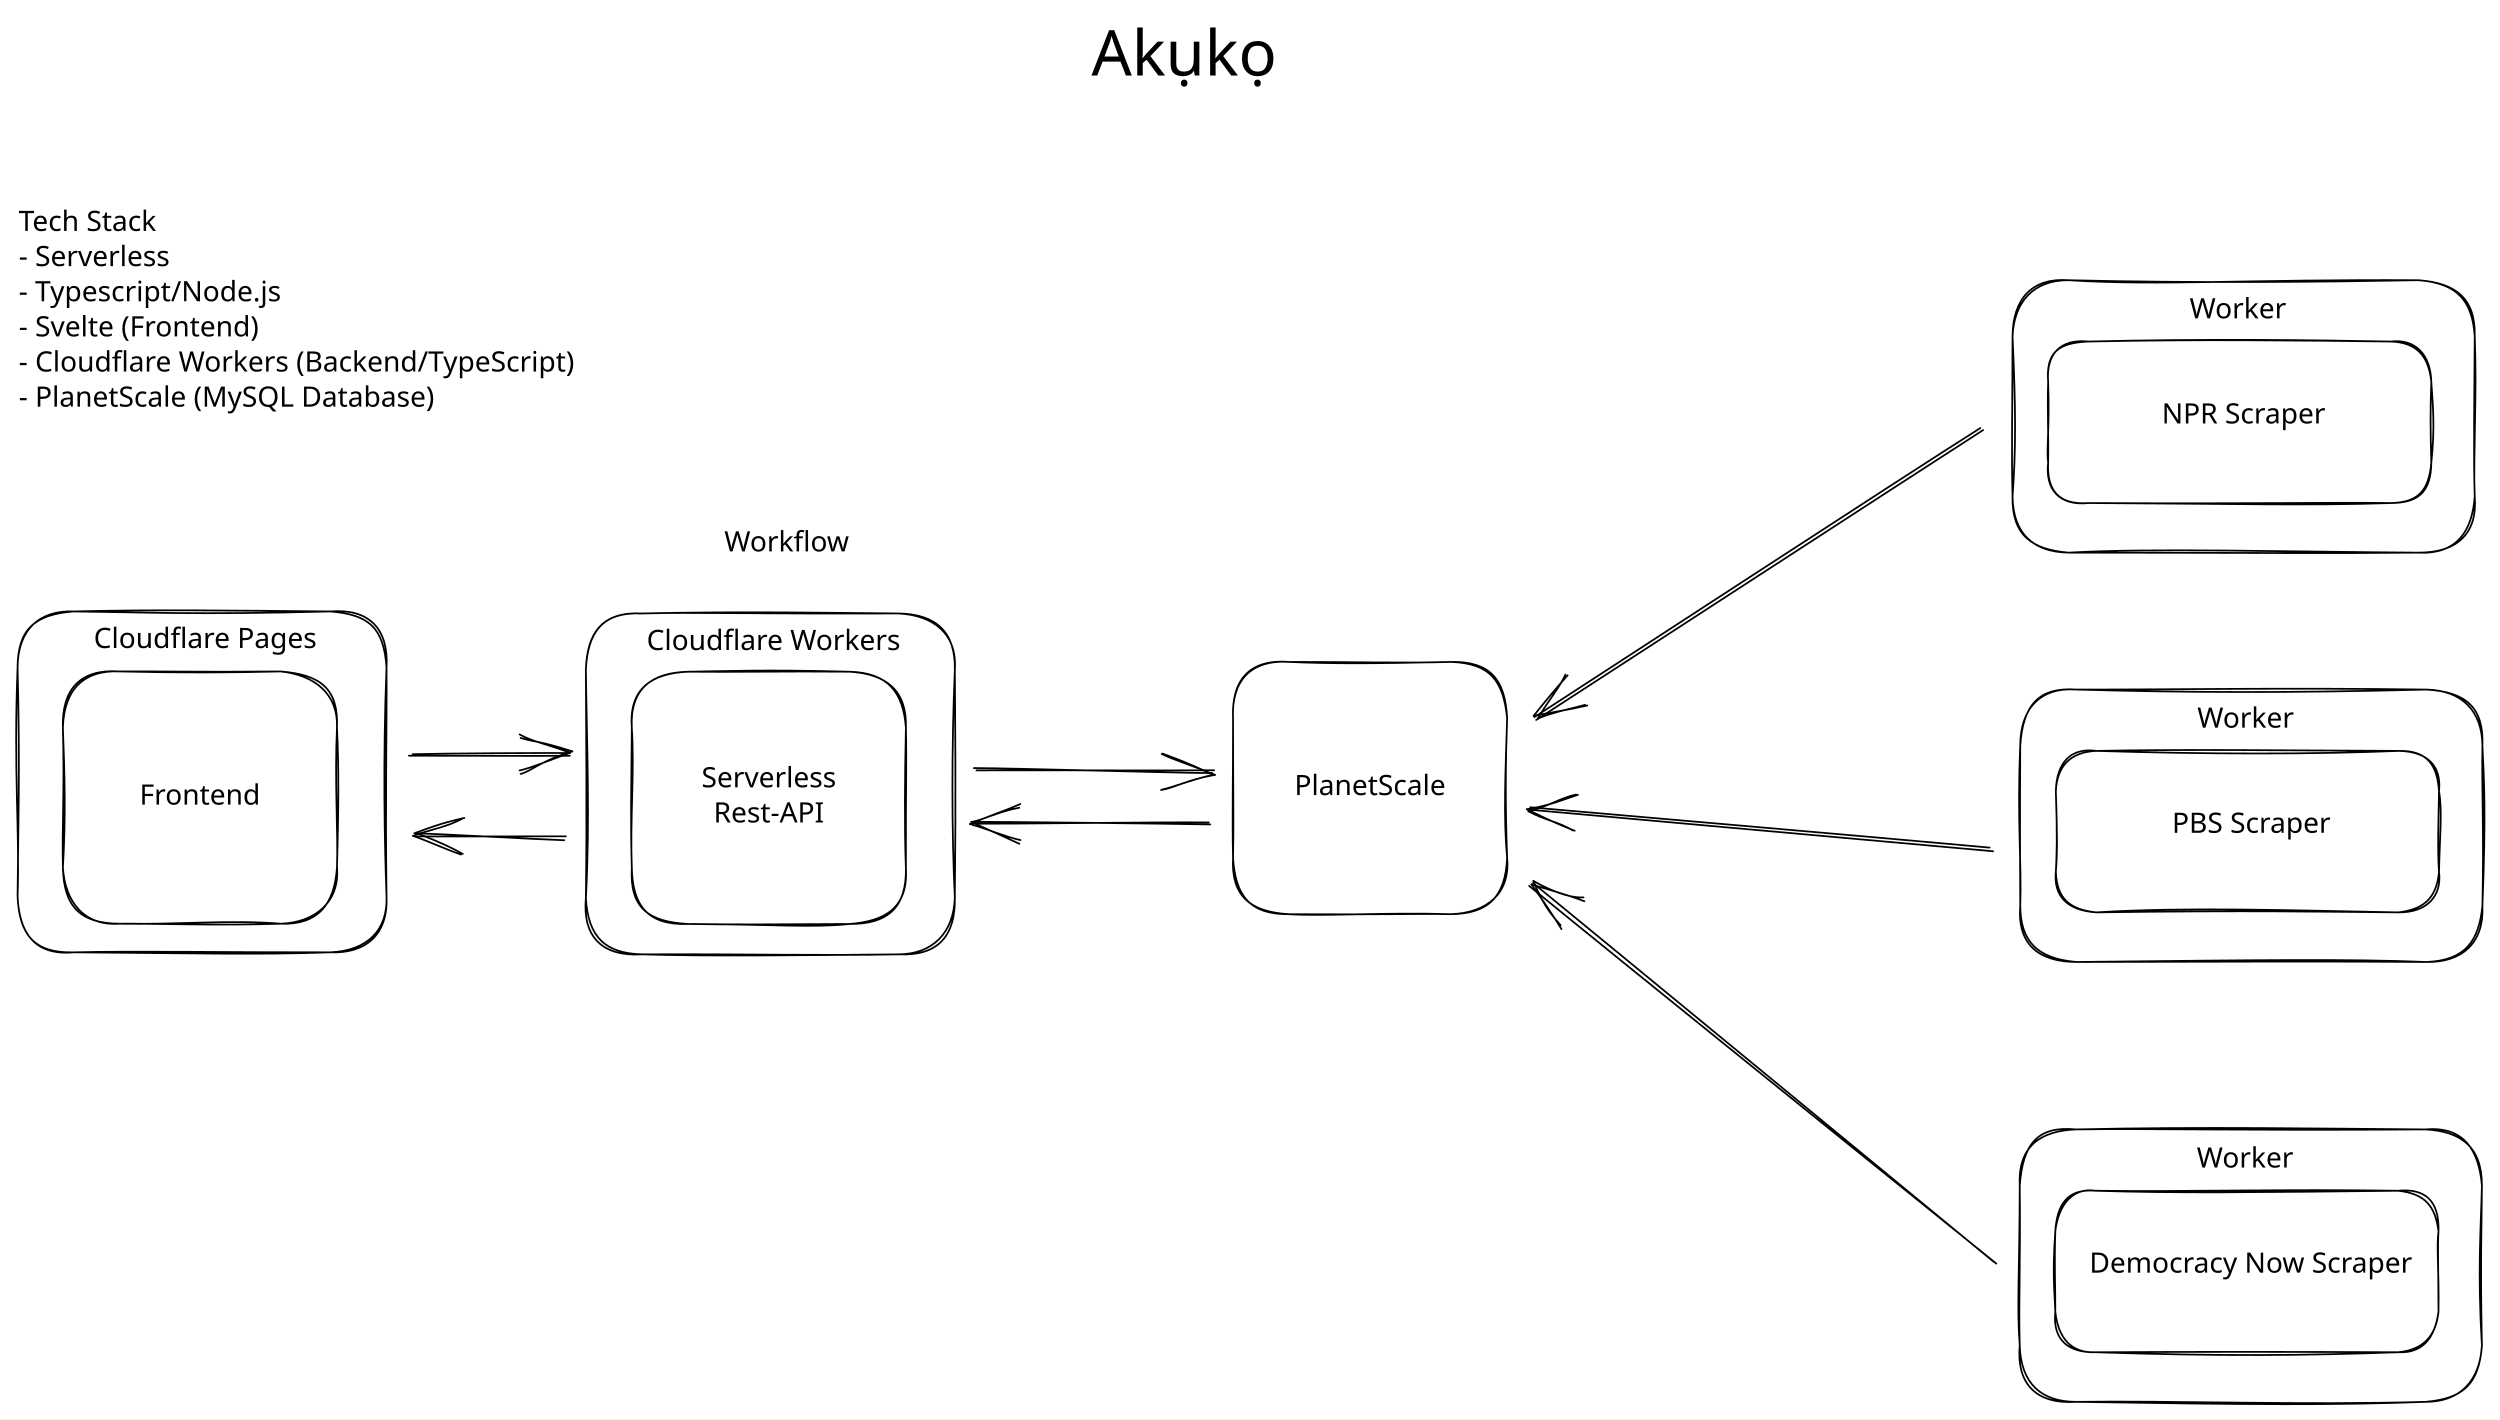
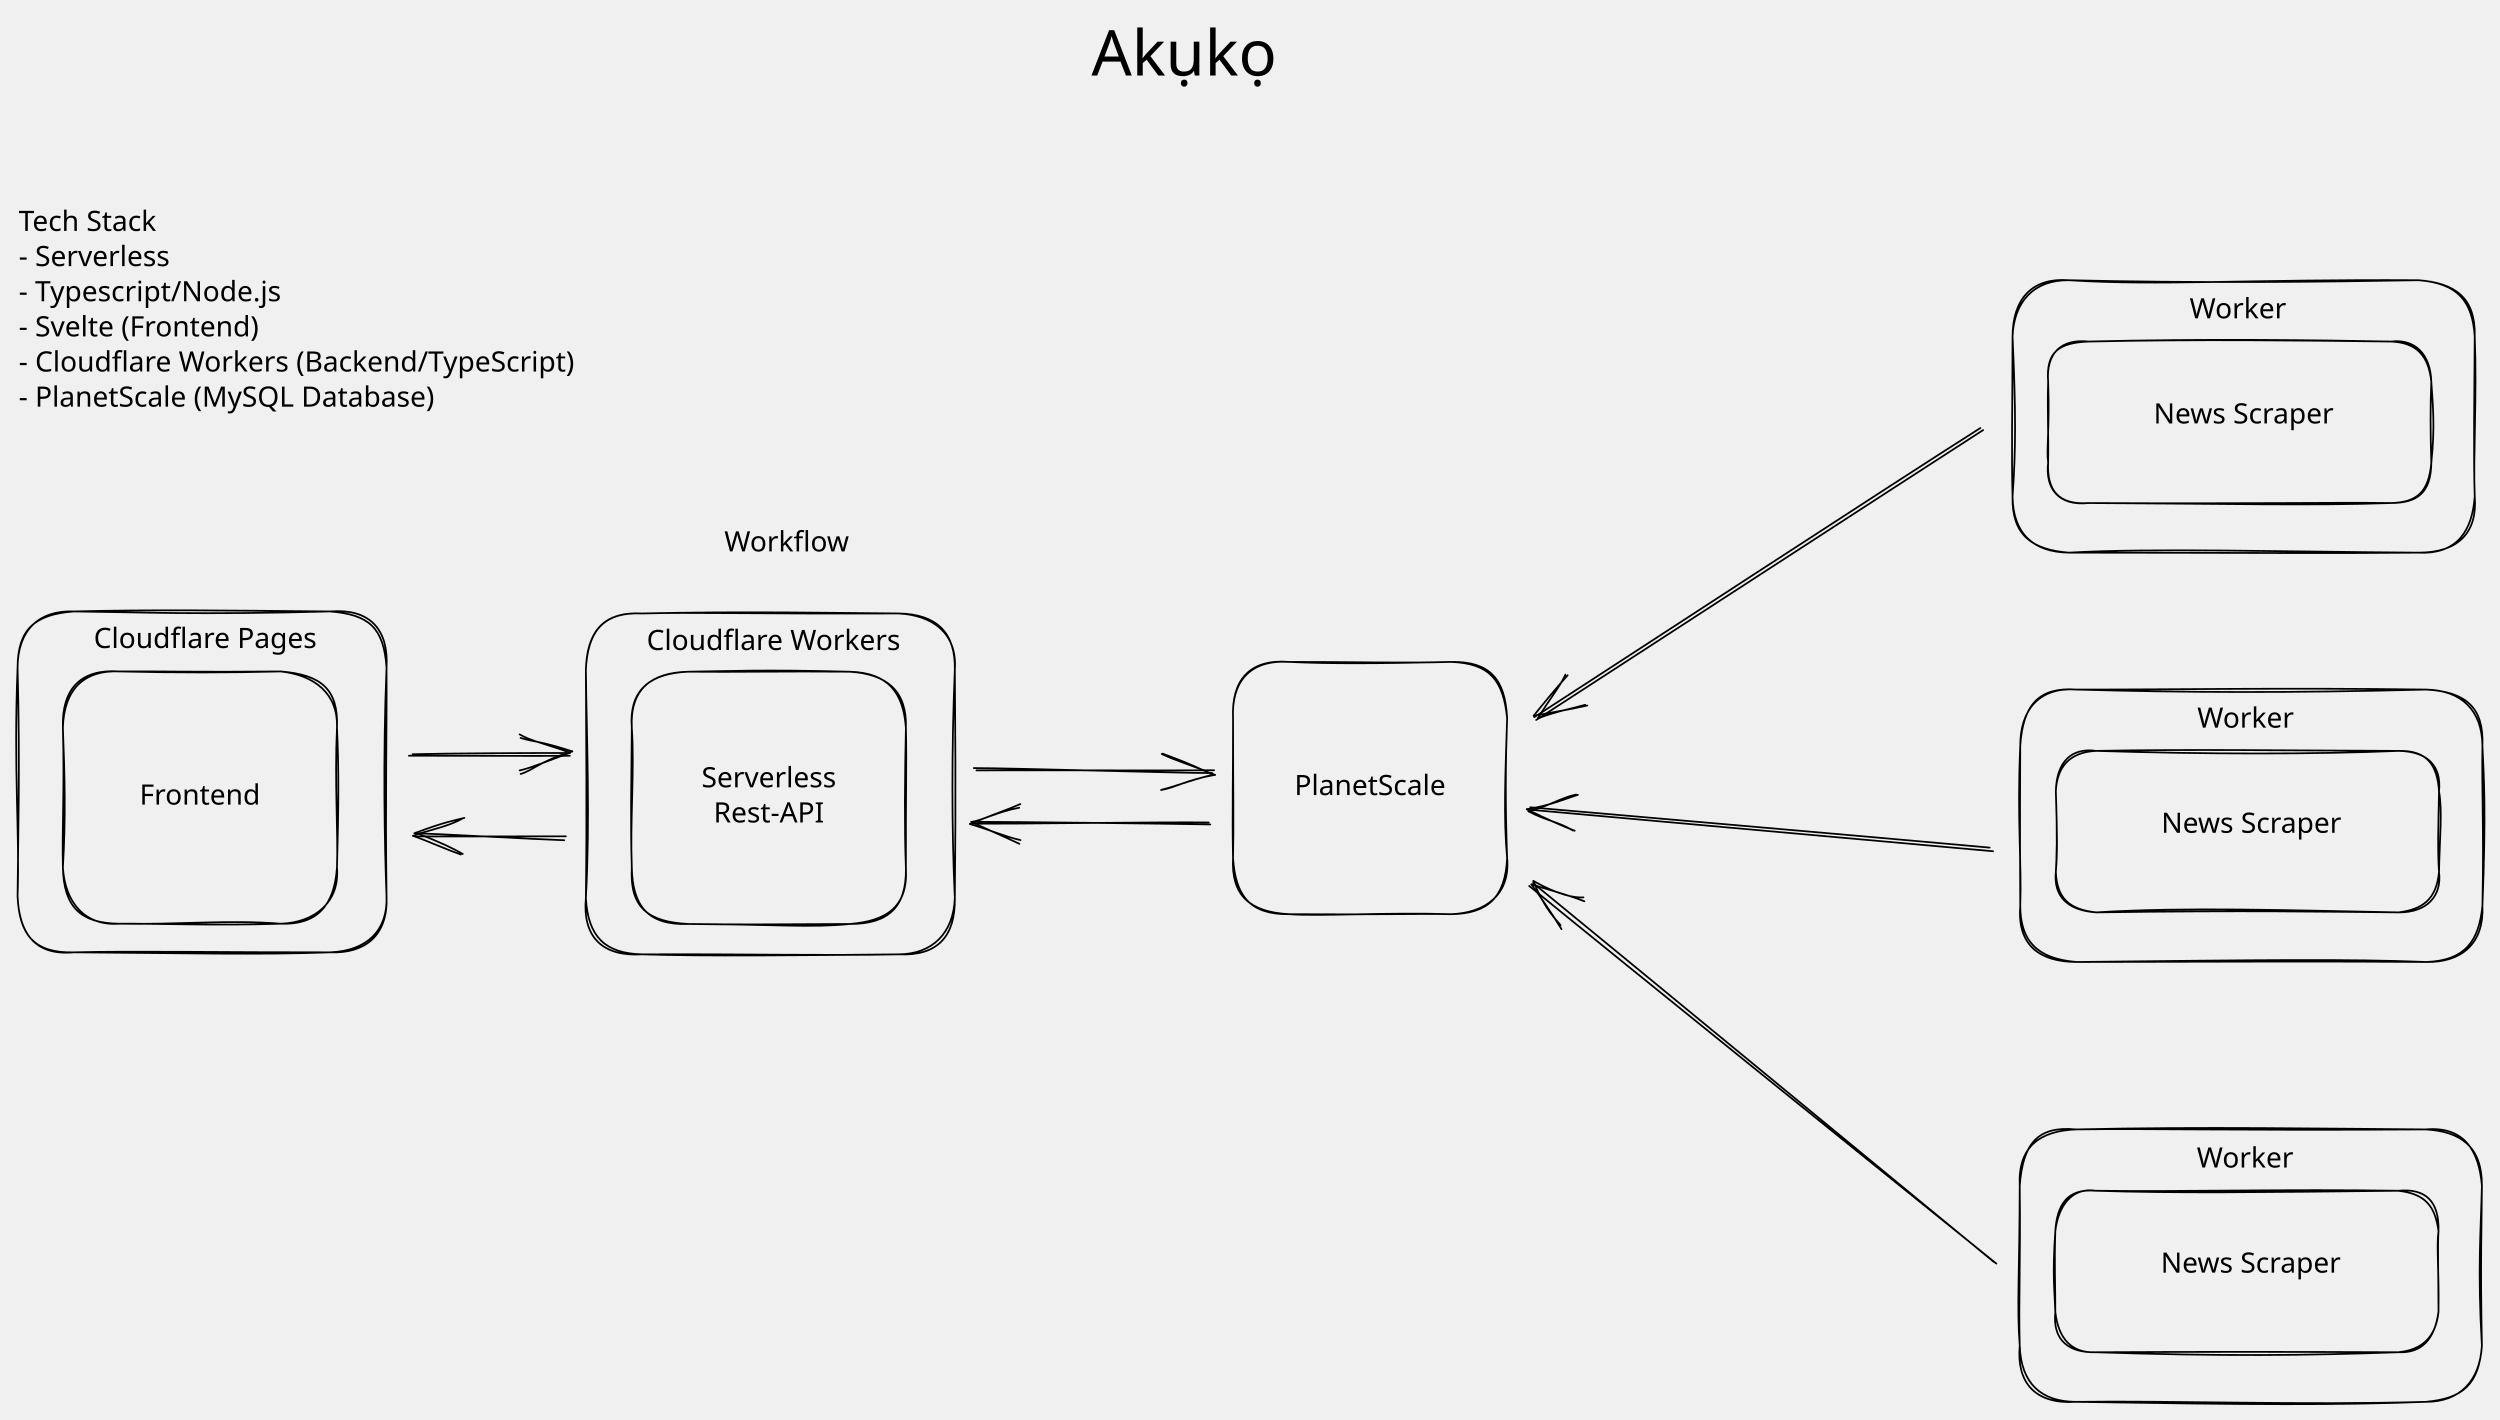
<svg xmlns="http://www.w3.org/2000/svg" version="1.1" viewBox="0 0 1422.775 807.804" width="1422.775" height="807.804">
  <defs>
    <style class="style-fonts">
      @font-face {
        font-family: "Virgil";
        src: url("https://excalidraw.com/Virgil.woff2");
      }
      @font-face {
        font-family: "Cascadia";
        src: url("https://excalidraw.com/Cascadia.woff2");
      }
    </style>
  </defs>
-   <rect x="0" y="0" width="1422.775" height="807.804" fill="#ffffff" />
  <g transform="translate(621.1515 10) rotate(0 48.5 23)">
    <text x="0" y="33" font-family="Virgil, Segoe UI Emoji" font-size="36px" fill="#000000" text-anchor="start" style="white-space: pre;" direction="ltr">Akụkọ</text>
  </g>
  <g transform="translate(10.6476 117.4426) rotate(0 168.5 60)">
    <text x="0" y="14" font-family="Virgil, Segoe UI Emoji" font-size="16px" fill="#000000" text-anchor="start" style="white-space: pre;" direction="ltr">Tech Stack</text>
    <text x="0" y="34" font-family="Virgil, Segoe UI Emoji" font-size="16px" fill="#000000" text-anchor="start" style="white-space: pre;" direction="ltr">- Serverless</text>
    <text x="0" y="54" font-family="Virgil, Segoe UI Emoji" font-size="16px" fill="#000000" text-anchor="start" style="white-space: pre;" direction="ltr">- Typescript/Node.js</text>
    <text x="0" y="74" font-family="Virgil, Segoe UI Emoji" font-size="16px" fill="#000000" text-anchor="start" style="white-space: pre;" direction="ltr">- Svelte (Frontend)</text>
    <text x="0" y="94" font-family="Virgil, Segoe UI Emoji" font-size="16px" fill="#000000" text-anchor="start" style="white-space: pre;" direction="ltr">- Cloudflare Workers (Backend/TypeScript)</text>
    <text x="0" y="114" font-family="Virgil, Segoe UI Emoji" font-size="16px" fill="#000000" text-anchor="start" style="white-space: pre;" direction="ltr">- PlanetScale (MySQL Database) </text>
  </g>
  <g stroke-linecap="round" transform="translate(35.78611 382.1243) rotate(0 77.99332 71.78649)">
    <path d="M32 0 M32 0 C63.21 0.79, 96.37 0.75, 123.99 0 M32 0 C53.4 -0.22, 76.04 0.49, 123.99 0 M123.99 0 C146.9 1.85, 156.92 9.97, 155.99 32 M123.99 0 C143.21 2.12, 156.74 12.67, 155.99 32 M155.99 32 C154.57 62.34, 156.74 93.75, 155.99 111.57 M155.99 32 C157.09 54.85, 156.95 77.81, 155.99 111.57 M155.99 111.57 C154.55 133.16, 144.71 144.35, 123.99 143.57 M155.99 111.57 C157.72 131.06, 143.55 142.96, 123.99 143.57 M123.99 143.57 C95.32 141.19, 64.47 144.21, 32 143.57 M123.99 143.57 C88.02 144.77, 50.74 143.36, 32 143.57 M32 143.57 C12.25 144.94, 1.24 131.28, 0 111.57 M32 143.57 C10.35 143.32, 0.5 134.4, 0 111.57 M0 111.57 C1.67 83.79, 1.09 59.58, 0 32 M0 111.57 C-0.54 89.59, 0.97 67.11, 0 32 M0 32 C-0.71 10.03, 10.06 -1.54, 32 0 M0 32 C0.67 9.47, 12.7 -0.86, 32 0" stroke="#000000" stroke-width="1" fill="none" />
  </g>
  <g transform="translate(79.27943 443.9108) rotate(0 34.5 10)">
    <text x="34.5" y="14" font-family="Virgil, Segoe UI Emoji" font-size="16px" fill="#000000" text-anchor="middle" style="white-space: pre;" direction="ltr">Frontend</text>
  </g>
  <g stroke-linecap="round" transform="translate(701.7325 376.7067) rotate(0 77.99332 71.78649)">
    <path d="M32 0 M32 0 C65.5 -0.07, 98.57 0.82, 123.99 0 M32 0 C56 1.07, 79.25 0.99, 123.99 0 M123.99 0 C146.46 -0.42, 154.9 10.02, 155.99 32 M123.99 0 C146.25 0.76, 153.8 10.57, 155.99 32 M155.99 32 C155.01 62.93, 153.86 89.3, 155.99 111.57 M155.99 32 C155.07 57.02, 154.89 81.3, 155.99 111.57 M155.99 111.57 C155.02 134.15, 144.86 143.33, 123.99 143.57 M155.99 111.57 C157.91 132.11, 144.07 142.9, 123.99 143.57 M123.99 143.57 C87.88 142.4, 49.97 144.89, 32 143.57 M123.99 143.57 C104.32 143.18, 85.67 143.91, 32 143.57 M32 143.57 C9.52 142.4, -1.16 132.95, 0 111.57 M32 143.57 C9.1 143.87, 1.36 132.62, 0 111.57 M0 111.57 C0.45 94.85, 0.03 74.62, 0 32 M0 111.57 C-0.55 87.65, 0.1 62.28, 0 32 M0 32 C-0.95 11.59, 9.25 -1.47, 32 0 M0 32 C-0.96 10.78, 9.01 -1.85, 32 0" stroke="#000000" stroke-width="1" fill="none" />
  </g>
  <g transform="translate(732.7258 438.4932) rotate(0 47 10)">
    <text x="47" y="14" font-family="Virgil, Segoe UI Emoji" font-size="16px" fill="#000000" text-anchor="middle" style="white-space: pre;" direction="ltr">PlanetScale</text>
  </g>
  <g stroke-linecap="round" transform="translate(10 347.9812) rotate(0 104.9905 96.99789)">
    <path d="M32 0 M32 0 C68.73 0.4, 102.38 2.02, 177.98 0 M32 0 C76.5 -1.14, 121.43 -0.51, 177.98 0 M177.98 0 C200.32 -1.79, 211.31 10.07, 209.98 32 M177.98 0 C199.73 1.83, 208.4 8.88, 209.98 32 M209.98 32 C207.89 83.23, 208.85 133.28, 209.98 162 M209.98 32 C210.22 68.52, 209.23 105.12, 209.98 162 M209.98 162 C211.07 184.72, 197.33 194.81, 177.98 194 M209.98 162 C210.79 181.55, 198.89 193.12, 177.98 194 M177.98 194 C137.7 195.5, 96.7 194.45, 32 194 M177.98 194 C120.69 194.08, 65.12 193.15, 32 194 M32 194 C9.09 194.63, 0.94 183.68, 0 162 M32 194 C8.73 196.13, 0.81 181.76, 0 162 M0 162 C1.3 125.72, -2.34 90.98, 0 32 M0 162 C0.26 125.87, 1.51 90.83, 0 32 M0 32 C0.11 10.39, 9.45 1.68, 32 0 M0 32 C0.08 10.4, 12.35 -0.77, 32 0" stroke="#000000" stroke-width="1" fill="none" />
  </g>
  <g transform="translate(48.2979 354.7881) rotate(0 68.5 10)">
    <text x="68.5" y="14" font-family="Virgil, Segoe UI Emoji" font-size="16px" fill="#000000" text-anchor="middle" style="white-space: pre;" direction="ltr">Cloudflare Pages</text>
  </g>
  <g stroke-linecap="round" transform="translate(359.5661 382.2743) rotate(0 77.99332 71.78649)">
    <path d="M32 0 M32 0 C58.18 0.31, 86.92 -0.34, 123.99 0 M32 0 C52.76 -0.26, 74.3 -1.33, 123.99 0 M123.99 0 C145.25 1.29, 156.71 11.04, 155.99 32 M123.99 0 C145.77 0.58, 154.53 11.69, 155.99 32 M155.99 32 C155.4 59.3, 155.08 88.58, 155.99 111.57 M155.99 32 C156.51 50.79, 155.84 70.69, 155.99 111.57 M155.99 111.57 C156.47 134.33, 145.65 143.68, 123.99 143.57 M155.99 111.57 C157.41 134.18, 144.56 141.95, 123.99 143.57 M123.99 143.57 C102.59 145.8, 82.26 143.81, 32 143.57 M123.99 143.57 C87.77 143.74, 54.16 144.04, 32 143.57 M32 143.57 C9.32 142.35, -1.31 134.35, 0 111.57 M32 143.57 C8.38 144.44, 0.44 132.37, 0 111.57 M0 111.57 C-1.06 84.99, 1.64 55.37, 0 32 M0 111.57 C-0.8 86.88, -0.28 64.14, 0 32 M0 32 C-1.16 9.57, 11.32 0.53, 32 0 M0 32 C-1.81 9.26, 11.66 0.92, 32 0" stroke="#000000" stroke-width="1" fill="none" />
  </g>
  <g transform="translate(364.0594 434.0608) rotate(0 73.5 20)">
    <text x="73.5" y="14" font-family="Virgil, Segoe UI Emoji" font-size="16px" fill="#000000" text-anchor="middle" style="white-space: pre;" direction="ltr">Serverless </text>
    <text x="73.5" y="34" font-family="Virgil, Segoe UI Emoji" font-size="16px" fill="#000000" text-anchor="middle" style="white-space: pre;" direction="ltr">Rest-API</text>
  </g>
  <g stroke-linecap="round" transform="translate(333.4212 349.1292) rotate(0 104.9905 96.99789)">
    <path d="M32 0 M32 0 C61.05 -0.8, 90.41 0.29, 177.98 0 M32 0 C89.41 -1.35, 146.72 -0.22, 177.98 0 M177.98 0 C200.04 0.37, 210.37 11.17, 209.98 32 M177.98 0 C197.86 1.02, 211.45 11.65, 209.98 32 M209.98 32 C208.13 76.37, 208.18 123.83, 209.98 162 M209.98 32 C210.15 65.21, 210.69 98.19, 209.98 162 M209.98 162 C210.31 183.44, 200.55 195.1, 177.98 194 M209.98 162 C209.22 181.7, 197.47 193.88, 177.98 194 M177.98 194 C121.06 194.56, 68.4 195.15, 32 194 M177.98 194 C136.16 194.86, 91.77 193.72, 32 194 M32 194 C9.36 195.43, -1.99 184.08, 0 162 M32 194 C11.1 193.46, 1.28 184.32, 0 162 M0 162 C2.46 117.39, 0.49 72.7, 0 32 M0 162 C0.68 114.12, 0.11 64.79, 0 32 M0 32 C0.66 11.19, 9.1 -1.23, 32 0 M0 32 C0.99 11.58, 8.55 -1.06, 32 0" stroke="#000000" stroke-width="1" fill="none" />
  </g>
  <g transform="translate(365.2191 355.9361) rotate(0 75 10)">
    <text x="75" y="14" font-family="Virgil, Segoe UI Emoji" font-size="16px" fill="#000000" text-anchor="middle" style="white-space: pre;" direction="ltr">Cloudflare Workers</text>
  </g>
  <g stroke-linecap="round">
    <g transform="translate(232.9694 429.7129) rotate(0 45.53461 -0.3472037)">
      <path d="M-0.25 0.37 C15.15 0.28, 76.04 0.64, 91.31 0.4 M1.83 -0.47 C17.24 -0.97, 75.99 -1.25, 90.88 -1.16" stroke="#000000" stroke-width="1" fill="none" />
    </g>
    <g transform="translate(232.9694 429.7129) rotate(0 45.53461 -0.3472037)">
      <path d="M63.33 10.76 C70.41 8.73, 73.99 3.59, 92.73 -2.09 M62.76 8.76 C69.47 7.28, 78.35 3.46, 91.48 -1.3" stroke="#000000" stroke-width="1" fill="none" />
    </g>
    <g transform="translate(232.9694 429.7129) rotate(0 45.53461 -0.3472037)">
      <path d="M63.31 -9.76 C70.56 -7.41, 74.15 -8.17, 92.73 -2.09 M62.75 -11.76 C69.46 -7.83, 78.35 -6.24, 91.48 -1.3" stroke="#000000" stroke-width="1" fill="none" />
    </g>
  </g>
  <mask />
  <g stroke-linecap="round">
    <g transform="translate(555.8341 438.9278) rotate(0 66.74505 -0.3765244)">
      <path d="M-0.11 -0.5 C22.5 -0.66, 112.46 -0.33, 135.11 -0.56 M-1.62 -1.81 C20.86 -1.78, 111.3 0.94, 134.13 1.05" stroke="#000000" stroke-width="1" fill="none" />
    </g>
    <g transform="translate(555.8341 438.9278) rotate(0 66.74505 -0.3765244)">
      <path d="M104.92 10.68 C113.26 9.36, 118.42 5.14, 135.58 2.05 M105.39 10.47 C113.15 8.67, 119.2 5.76, 134.35 1.98" stroke="#000000" stroke-width="1" fill="none" />
    </g>
    <g transform="translate(555.8341 438.9278) rotate(0 66.74505 -0.3765244)">
      <path d="M105.31 -9.84 C113.61 -5.88, 118.67 -4.82, 135.58 2.05 M105.78 -10.05 C113.48 -7.08, 119.44 -5.23, 134.35 1.98" stroke="#000000" stroke-width="1" fill="none" />
    </g>
  </g>
  <mask />
  <g stroke-linecap="round">
    <g transform="translate(687.6326 469.3452) rotate(0 -67.17663 -0.9033839)">
      <path d="M1.14 -0.15 C-21.52 -0.57, -112.06 -1.65, -134.95 -1.66 M0.28 -1.27 C-22.56 -1.63, -112.58 -0.4, -135.49 -0.55" stroke="#000000" stroke-width="1" fill="none" />
    </g>
    <g transform="translate(687.6326 469.3452) rotate(0 -67.17663 -0.9033839)">
      <path d="M-107.6 -9.65 C-119.44 -7.46, -127.78 -2.89, -134.37 -1.6 M-106.95 -11.75 C-115.58 -7.93, -123.13 -5.69, -135.54 -0.35" stroke="#000000" stroke-width="1" fill="none" />
    </g>
    <g transform="translate(687.6326 469.3452) rotate(0 -67.17663 -0.9033839)">
      <path d="M-107.51 10.87 C-119.53 5.2, -127.9 1.9, -134.37 -1.6 M-106.86 8.77 C-115.67 6.81, -123.25 3.28, -135.54 -0.35" stroke="#000000" stroke-width="1" fill="none" />
    </g>
  </g>
  <mask />
  <g stroke-linecap="round">
    <g transform="translate(321.0341 476.6987) rotate(0 -42.12064 -0.5239687)">
      <path d="M0.99 -0.74 C-13.21 -0.82, -70.37 -0.53, -84.5 -0.71 M0.05 1.49 C-14.33 1.06, -71.23 -2.16, -85.23 -2.53" stroke="#000000" stroke-width="1" fill="none" />
    </g>
    <g transform="translate(321.0341 476.6987) rotate(0 -42.12064 -0.5239687)">
      <path d="M-57.85 -10.87 C-65.84 -6.2, -77.78 -4.16, -85.93 -1.02 M-56.78 -11.21 C-61.95 -9.92, -68.17 -8.89, -84.37 -2.78" stroke="#000000" stroke-width="1" fill="none" />
    </g>
    <g transform="translate(321.0341 476.6987) rotate(0 -42.12064 -0.5239687)">
      <path d="M-58.74 9.63 C-66.38 7.02, -78 1.79, -85.93 -1.02 M-57.67 9.29 C-62.72 6.43, -68.76 3.3, -84.37 -2.78" stroke="#000000" stroke-width="1" fill="none" />
    </g>
  </g>
  <mask />
  <g transform="translate(413.6939 299.8209) rotate(0 34 10)">
    <text x="34" y="14" font-family="Virgil, Segoe UI Emoji" font-size="16px" fill="#000000" text-anchor="middle" style="white-space: pre;" direction="ltr">Workflow</text>
  </g>
  <g stroke-linecap="round" transform="translate(1165.614 194.3763) rotate(0 109.0331 45.95271)">
    <path d="M22.98 0 M22.98 0 C88.65 -1.7, 155.16 -0.78, 195.09 0 M22.98 0 C84.52 -1.37, 146.71 -0.59, 195.09 0 M195.09 0 C208.56 -1.69, 217.65 7, 218.07 22.98 M195.09 0 C209.67 0.56, 216.57 8.03, 218.07 22.98 M218.07 22.98 C218.95 36.24, 220.25 48.46, 218.07 68.93 M218.07 22.98 C217.5 36.53, 217.51 51.28, 218.07 68.93 M218.07 68.93 C216.62 85.76, 209.81 91.57, 195.09 91.91 M218.07 68.93 C217.88 86.24, 210.08 91.85, 195.09 91.91 M195.09 91.91 C149.26 93.49, 100.83 92.23, 22.98 91.91 M195.09 91.91 C159.87 91.44, 125.1 92.4, 22.98 91.91 M22.98 91.91 C5.75 93.74, -1.73 83.48, 0 68.93 M22.98 91.91 C6.22 93.07, -0.77 85.05, 0 68.93 M0 68.93 C-1.11 61.06, 0.99 49.38, 0 22.98 M0 68.93 C0.32 53.15, -0.53 39.48, 0 22.98 M0 22.98 C-1.31 5.81, 6.02 0.75, 22.98 0 M0 22.98 C-1.23 6.92, 7.04 -1.68, 22.98 0" stroke="#000000" stroke-width="1" fill="none" />
  </g>
  <g stroke-linecap="round" transform="translate(1145.359 159.4734) rotate(0 131.5167 77.51954)">
    <path d="M32 0 M32 0 C83.51 3.29, 133.84 -0.59, 231.03 0 M32 0 C103.87 1.73, 174.76 1.01, 231.03 0 M231.03 0 C251.64 1.51, 263.65 9.85, 263.03 32 M231.03 0 C253.65 1.7, 261.72 12.21, 263.03 32 M263.03 32 C264.42 65.1, 262.04 100.15, 263.03 123.04 M263.03 32 C262.83 64.84, 262.29 100.12, 263.03 123.04 M263.03 123.04 C264.78 143.64, 253.6 155.1, 231.03 155.04 M263.03 123.04 C261.69 142.07, 253.44 156.17, 231.03 155.04 M231.03 155.04 C156.86 154.58, 79.35 152.31, 32 155.04 M231.03 155.04 C182.76 155.56, 135.67 155.11, 32 155.04 M32 155.04 C11.87 154.79, 0.24 144.17, 0 123.04 M32 155.04 C11.07 153.4, -0.5 145.1, 0 123.04 M0 123.04 C1.94 96.49, 1.89 73.9, 0 32 M0 123.04 C-0.67 99.04, -0.04 73, 0 32 M0 32 C0.8 12.44, 11.87 -0.2, 32 0 M0 32 C0.14 10.42, 11.25 -1.6, 32 0" stroke="#000000" stroke-width="1" fill="none" />
  </g>
-   <g transform="translate(1226.376 226.9929) rotate(0 50.5 10)">
-     <text x="50.5" y="14" font-family="Virgil, Segoe UI Emoji" font-size="16px" fill="#000000" text-anchor="middle" style="white-space: pre;" direction="ltr">NPR Scraper</text>
+   <g transform="translate(1223.876 226.9929) rotate(0 53 10)">
+     <text x="53" y="14" font-family="Virgil, Segoe UI Emoji" font-size="16px" fill="#000000" text-anchor="middle" style="white-space: pre;" direction="ltr">News Scraper</text>
  </g>
  <g transform="translate(1247.12 167.1634) rotate(0 26.5 10)">
    <text x="26.5" y="14" font-family="Virgil, Segoe UI Emoji" font-size="16px" fill="#000000" text-anchor="middle" style="white-space: pre;" direction="ltr">Worker</text>
  </g>
  <g stroke-linecap="round" transform="translate(1169.997 427.3378) rotate(0 109.0331 45.95271)">
    <path d="M22.98 0 M22.98 0 C84.66 1.95, 148.13 2, 195.09 0 M22.98 0 C76.23 -1.01, 131.57 -0.21, 195.09 0 M195.09 0 C211.91 0.31, 219.58 8.91, 218.07 22.98 M195.09 0 C211.44 -0.35, 217.04 8.05, 218.07 22.98 M218.07 22.98 C220.1 34.64, 218.43 49.2, 218.07 68.93 M218.07 22.98 C217.76 39.94, 217.17 56.88, 218.07 68.93 M218.07 68.93 C219.79 82.34, 211.5 92.04, 195.09 91.91 M218.07 68.93 C216.57 84.73, 208.47 90.21, 195.09 91.91 M195.09 91.91 C133.37 90.77, 74.01 88.73, 22.98 91.91 M195.09 91.91 C152.36 91.58, 110.46 90.68, 22.98 91.91 M22.98 91.91 C6.18 90.8, -1.33 82.38, 0 68.93 M22.98 91.91 C7.77 90.24, 0.69 84.17, 0 68.93 M0 68.93 C0.45 60.6, 0.95 49.2, 0 22.98 M0 68.93 C0.91 57.7, 0.82 49.18, 0 22.98 M0 22.98 C0.63 9.36, 7.61 0.69, 22.98 0 M0 22.98 C0.39 5.89, 9.18 -1.96, 22.98 0" stroke="#000000" stroke-width="1" fill="none" />
  </g>
  <g stroke-linecap="round" transform="translate(1149.742 392.4349) rotate(0 131.5167 77.51954)">
    <path d="M32 0 M32 0 C91.73 0.06, 148.24 -1.11, 231.03 0 M32 0 C92.93 1.72, 154.06 2.01, 231.03 0 M231.03 0 C253.88 1.26, 263.93 10.36, 263.03 32 M231.03 0 C251.34 0.39, 262.85 12.12, 263.03 32 M263.03 32 C263.91 50.85, 265.18 69.33, 263.03 123.04 M263.03 32 C262.57 56.28, 263.95 79.4, 263.03 123.04 M263.03 123.04 C264.13 144.51, 251.07 155.46, 231.03 155.04 M263.03 123.04 C261.1 142.68, 253.57 154.29, 231.03 155.04 M231.03 155.04 C186.11 153.25, 139.72 153.9, 32 155.04 M231.03 155.04 C177.52 154.64, 122.23 154.82, 32 155.04 M32 155.04 C9.34 153.17, 0.1 142.92, 0 123.04 M32 155.04 C11.36 154.96, -1.86 145.87, 0 123.04 M0 123.04 C0.91 99.59, -1.87 74.25, 0 32 M0 123.04 C-0.03 102.95, -0.29 82.1, 0 32 M0 32 C-0.05 11.35, 11 -1.54, 32 0 M0 32 C1.52 8.71, 10.54 -1.54, 32 0" stroke="#000000" stroke-width="1" fill="none" />
  </g>
-   <g transform="translate(1230.759 459.9544) rotate(0 50.5 10)">
-     <text x="50.5" y="14" font-family="Virgil, Segoe UI Emoji" font-size="16px" fill="#000000" text-anchor="middle" style="white-space: pre;" direction="ltr">PBS Scraper</text>
+   <g transform="translate(1228.259 459.9544) rotate(0 53 10)">
+     <text x="53" y="14" font-family="Virgil, Segoe UI Emoji" font-size="16px" fill="#000000" text-anchor="middle" style="white-space: pre;" direction="ltr">News Scraper</text>
  </g>
  <g transform="translate(1251.502 400.1249) rotate(0 26.5 10)">
    <text x="26.5" y="14" font-family="Virgil, Segoe UI Emoji" font-size="16px" fill="#000000" text-anchor="middle" style="white-space: pre;" direction="ltr">Worker</text>
  </g>
  <g stroke-linecap="round" transform="translate(1169.7 677.6682) rotate(0 109.0331 45.95271)">
    <path d="M22.98 0 M22.98 0 C75.78 0.66, 130.27 -1.01, 195.09 0 M22.98 0 C68.84 1.47, 115.46 0.88, 195.09 0 M195.09 0 C210.62 1.72, 216.16 8.75, 218.07 22.98 M195.09 0 C210.57 -1.49, 218.55 5.72, 218.07 22.98 M218.07 22.98 C216.84 32.3, 218.44 44, 218.07 68.93 M218.07 22.98 C217.54 32.21, 217.99 42.27, 218.07 68.93 M218.07 68.93 C216.6 82.77, 209.3 90.58, 195.09 91.91 M218.07 68.93 C215.91 84.36, 208.74 92.59, 195.09 91.91 M195.09 91.91 C143.26 93.78, 94.69 94.28, 22.98 91.91 M195.09 91.91 C139.18 91.66, 83.73 91.57, 22.98 91.91 M22.98 91.91 C9.27 92.54, 1.7 84.19, 0 68.93 M22.98 91.91 C8.45 92.29, -1.77 85.77, 0 68.93 M0 68.93 C-0.3 58.07, -1.84 48.83, 0 22.98 M0 68.93 C0.07 55.08, -0.63 41.91, 0 22.98 M0 22.98 C0.97 8.19, 6.54 -1.43, 22.98 0 M0 22.98 C1.72 8.58, 9.47 -2.11, 22.98 0" stroke="#000000" stroke-width="1" fill="none" />
  </g>
  <g stroke-linecap="round" transform="translate(1149.445 642.7653) rotate(0 131.5167 77.51954)">
    <path d="M32 0 M32 0 C102.49 -1.66, 175.89 -0.38, 231.03 0 M32 0 C75.54 -0.65, 119.08 0.73, 231.03 0 M231.03 0 C250.46 1.1, 263.17 9.37, 263.03 32 M231.03 0 C252.85 -1.94, 261.34 11.87, 263.03 32 M263.03 32 C262.5 56.57, 260.45 79.67, 263.03 123.04 M263.03 32 C262.94 54.08, 262.04 74.37, 263.03 123.04 M263.03 123.04 C261.93 143.04, 250.5 155.14, 231.03 155.04 M263.03 123.04 C261.37 145.06, 252.29 153.18, 231.03 155.04 M231.03 155.04 C160.1 157.04, 86.1 154.26, 32 155.04 M231.03 155.04 C180.92 156.94, 133.53 156.68, 32 155.04 M32 155.04 C12.36 154.99, 0.69 144.71, 0 123.04 M32 155.04 C8.9 156.56, -1.96 144.25, 0 123.04 M0 123.04 C-1.71 101.49, -0.07 80.12, 0 32 M0 123.04 C-0.71 98.36, 0.53 74.84, 0 32 M0 32 C-1.12 9.24, 12.16 0.8, 32 0 M0 32 C1.81 8.55, 9.76 -2.19, 32 0" stroke="#000000" stroke-width="1" fill="none" />
  </g>
-   <g transform="translate(1187.462 710.2848) rotate(0 93.5 10)">
-     <text x="93.5" y="14" font-family="Virgil, Segoe UI Emoji" font-size="16px" fill="#000000" text-anchor="middle" style="white-space: pre;" direction="ltr">Democracy Now Scraper</text>
+   <g transform="translate(1227.962 710.2848) rotate(0 53 10)">
+     <text x="53" y="14" font-family="Virgil, Segoe UI Emoji" font-size="16px" fill="#000000" text-anchor="middle" style="white-space: pre;" direction="ltr">News Scraper</text>
  </g>
  <g transform="translate(1251.206 650.4554) rotate(0 26.5 10)">
    <text x="26.5" y="14" font-family="Virgil, Segoe UI Emoji" font-size="16px" fill="#000000" text-anchor="middle" style="white-space: pre;" direction="ltr">Worker</text>
  </g>
  <g stroke-linecap="round">
    <g transform="translate(1128.86 244.9704) rotate(0 -127.9345 81.69764)">
      <path d="M-0.24 -0.22 C-42.66 27.08, -212.22 137.31, -254.61 164.77 M-1.82 -1.38 C-44.41 25.52, -213.37 135.82, -255.63 163.14" stroke="#000000" stroke-width="1" fill="none" />
    </g>
    <g transform="translate(1128.86 244.9704) rotate(0 -127.9345 81.69764)">
      <path d="M-237.95 138.94 C-241.16 146.05, -246.86 152.57, -253.65 163.88 M-236.7 139.34 C-244.11 147.66, -250.11 154.97, -256.03 162.38" stroke="#000000" stroke-width="1" fill="none" />
    </g>
    <g transform="translate(1128.86 244.9704) rotate(0 -127.9345 81.69764)">
      <path d="M-226.76 156.15 C-233.42 158.15, -242.43 159.58, -253.65 163.88 M-225.52 156.54 C-236.68 159.1, -246.5 160.55, -256.03 162.38" stroke="#000000" stroke-width="1" fill="none" />
    </g>
  </g>
  <mask />
  <g stroke-linecap="round">
    <g transform="translate(1132.781 483.4247) rotate(0 -130.8105 -11.47315)">
      <path d="M-0.46 -1.04 C-44.17 -5.07, -218.26 -20.21, -261.9 -23.98 M1.49 1.03 C-42.45 -2.86, -219.55 -18.78, -263.11 -22.68" stroke="#000000" stroke-width="1" fill="none" />
    </g>
    <g transform="translate(1132.781 483.4247) rotate(0 -130.8105 -11.47315)">
      <path d="M-235.85 -31.24 C-244.4 -29.47, -253.34 -23.77, -262.88 -21.67 M-234.78 -31.08 C-243.14 -28.45, -249.52 -25.31, -263.85 -22.86" stroke="#000000" stroke-width="1" fill="none" />
    </g>
    <g transform="translate(1132.781 483.4247) rotate(0 -130.8105 -11.47315)">
      <path d="M-237.68 -10.8 C-245.67 -15.73, -254.01 -16.75, -262.88 -21.67 M-236.61 -10.64 C-244.53 -13.73, -250.41 -16.29, -263.85 -22.86" stroke="#000000" stroke-width="1" fill="none" />
    </g>
  </g>
  <mask />
  <g stroke-linecap="round">
    <g transform="translate(1136.031 718.8681) rotate(0 -132.8276 -108.0464)">
      <path d="M0.12 0.26 C-44.01 -35.41, -221.71 -178.53, -265.77 -214.68 M-1.28 -0.64 C-44.96 -36.6, -219.69 -180.47, -263.61 -216.36" stroke="#000000" stroke-width="1" fill="none" />
    </g>
    <g transform="translate(1136.031 718.8681) rotate(0 -132.8276 -108.0464)">
      <path d="M-234.87 -208.15 C-239.95 -207.77, -249.36 -209.6, -263.33 -217.49 M-234.34 -205.94 C-245.01 -210.07, -255.44 -212.68, -264.45 -215.54" stroke="#000000" stroke-width="1" fill="none" />
    </g>
    <g transform="translate(1136.031 718.8681) rotate(0 -132.8276 -108.0464)">
      <path d="M-247.89 -192.29 C-250.08 -195.34, -256.68 -200.59, -263.33 -217.49 M-247.36 -190.08 C-253.36 -199.88, -259.18 -208.11, -264.45 -215.54" stroke="#000000" stroke-width="1" fill="none" />
    </g>
  </g>
  <mask />
</svg>
